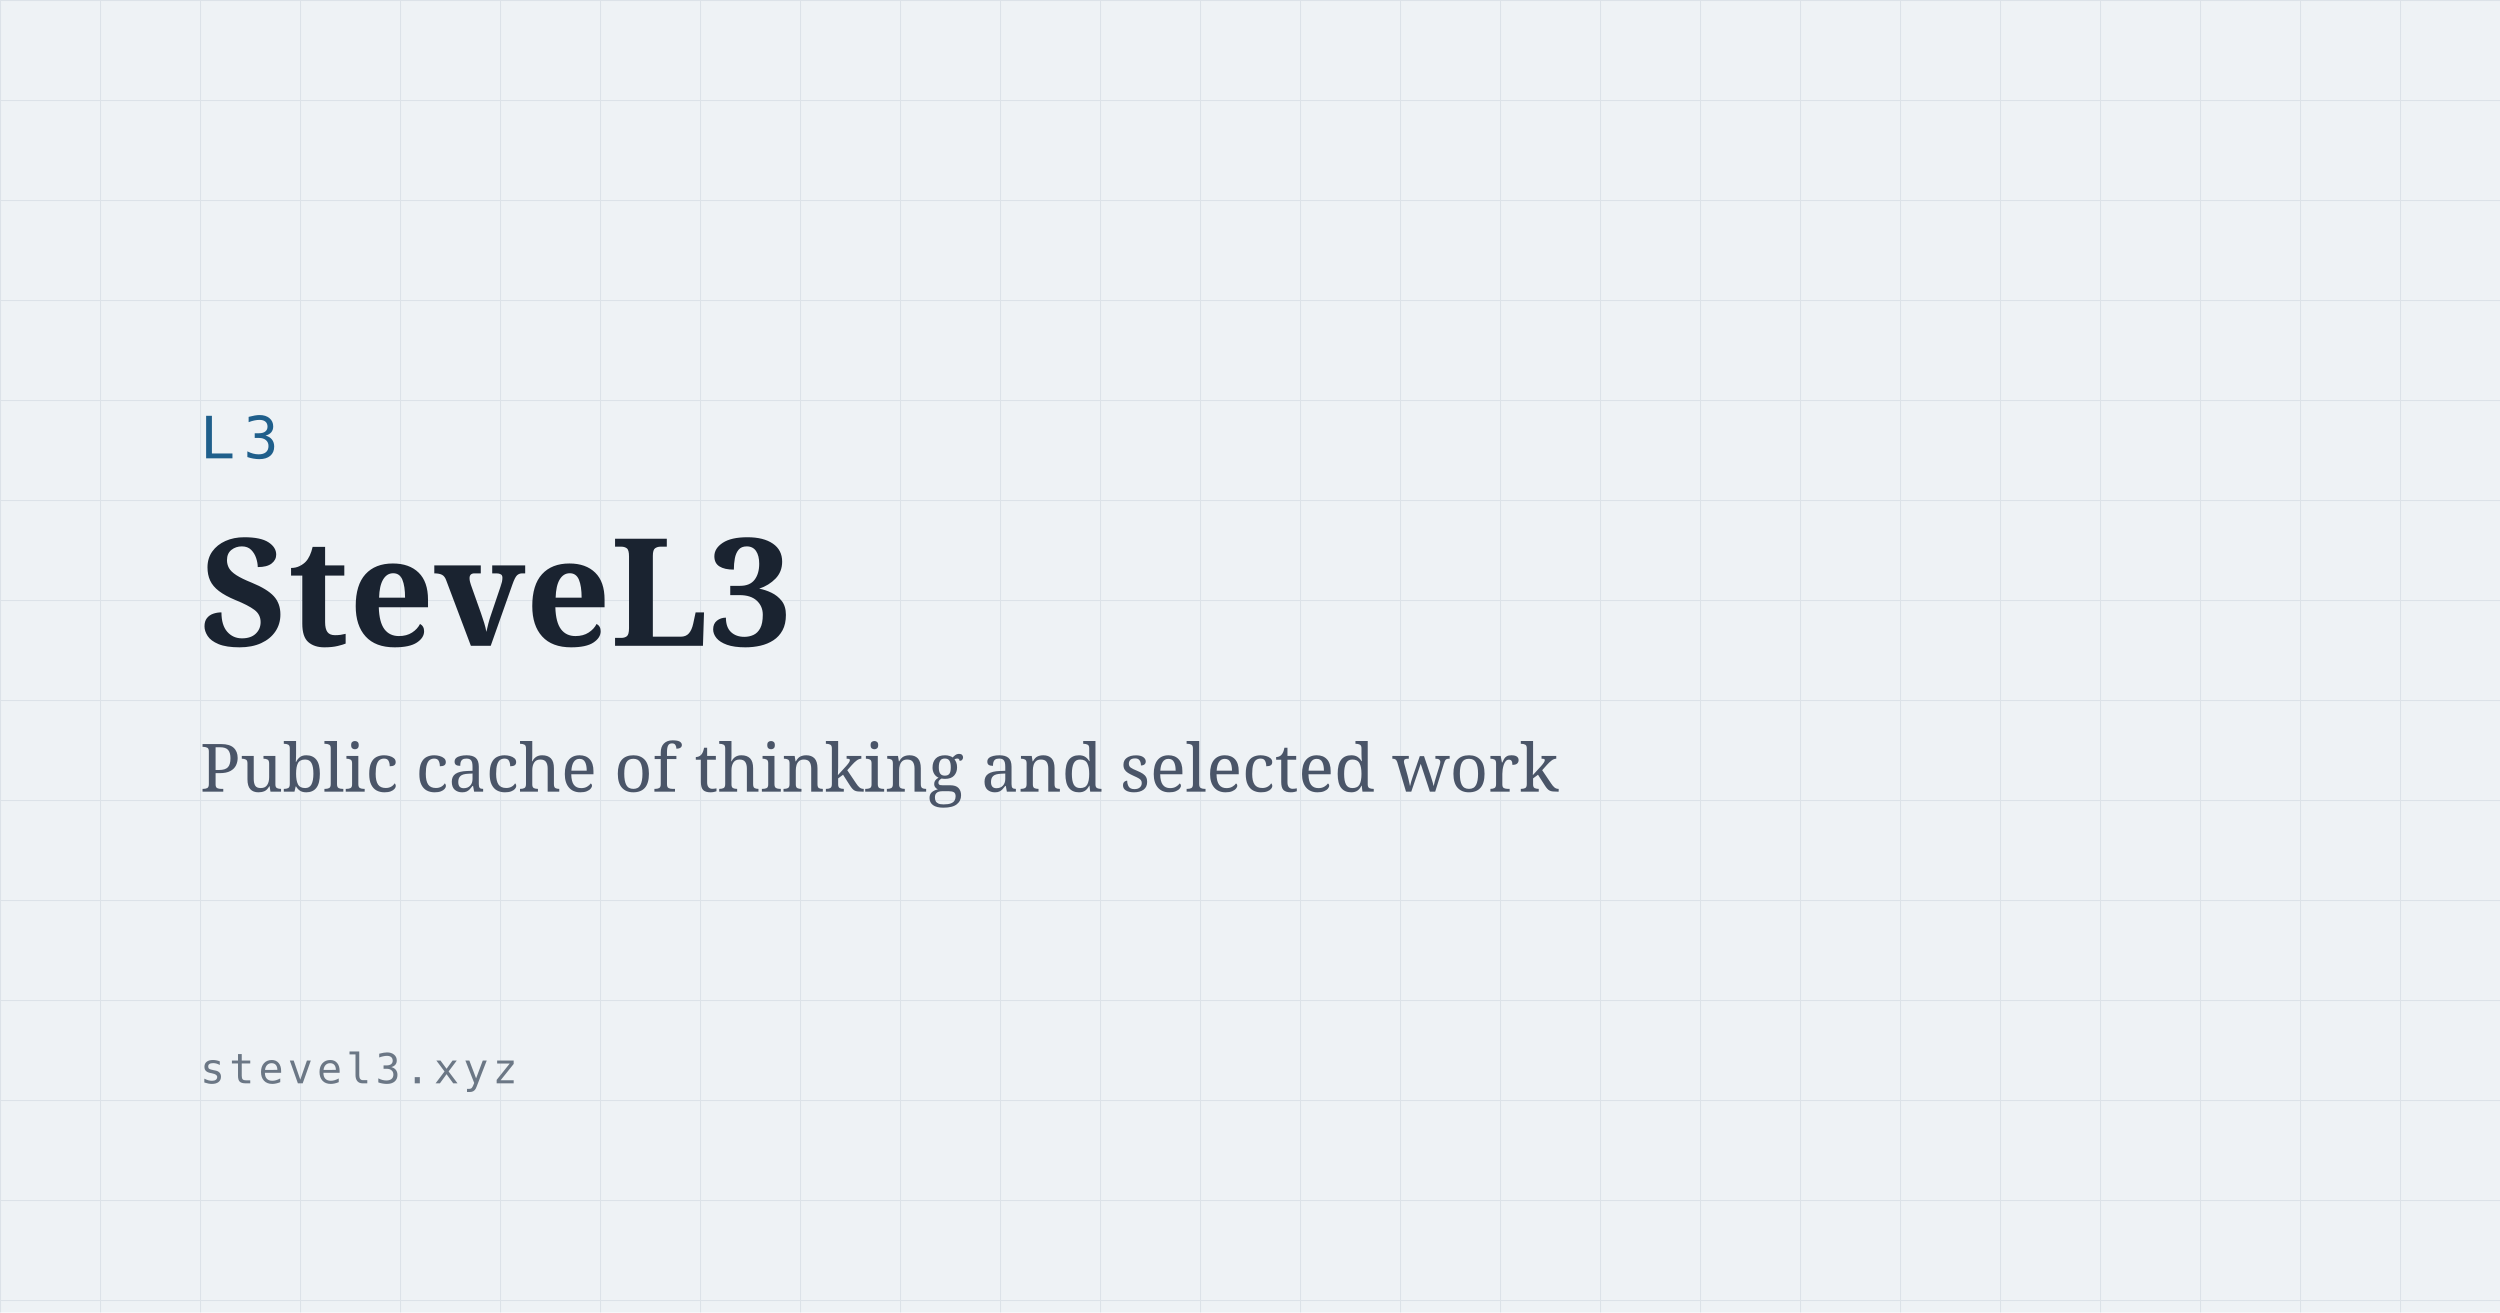
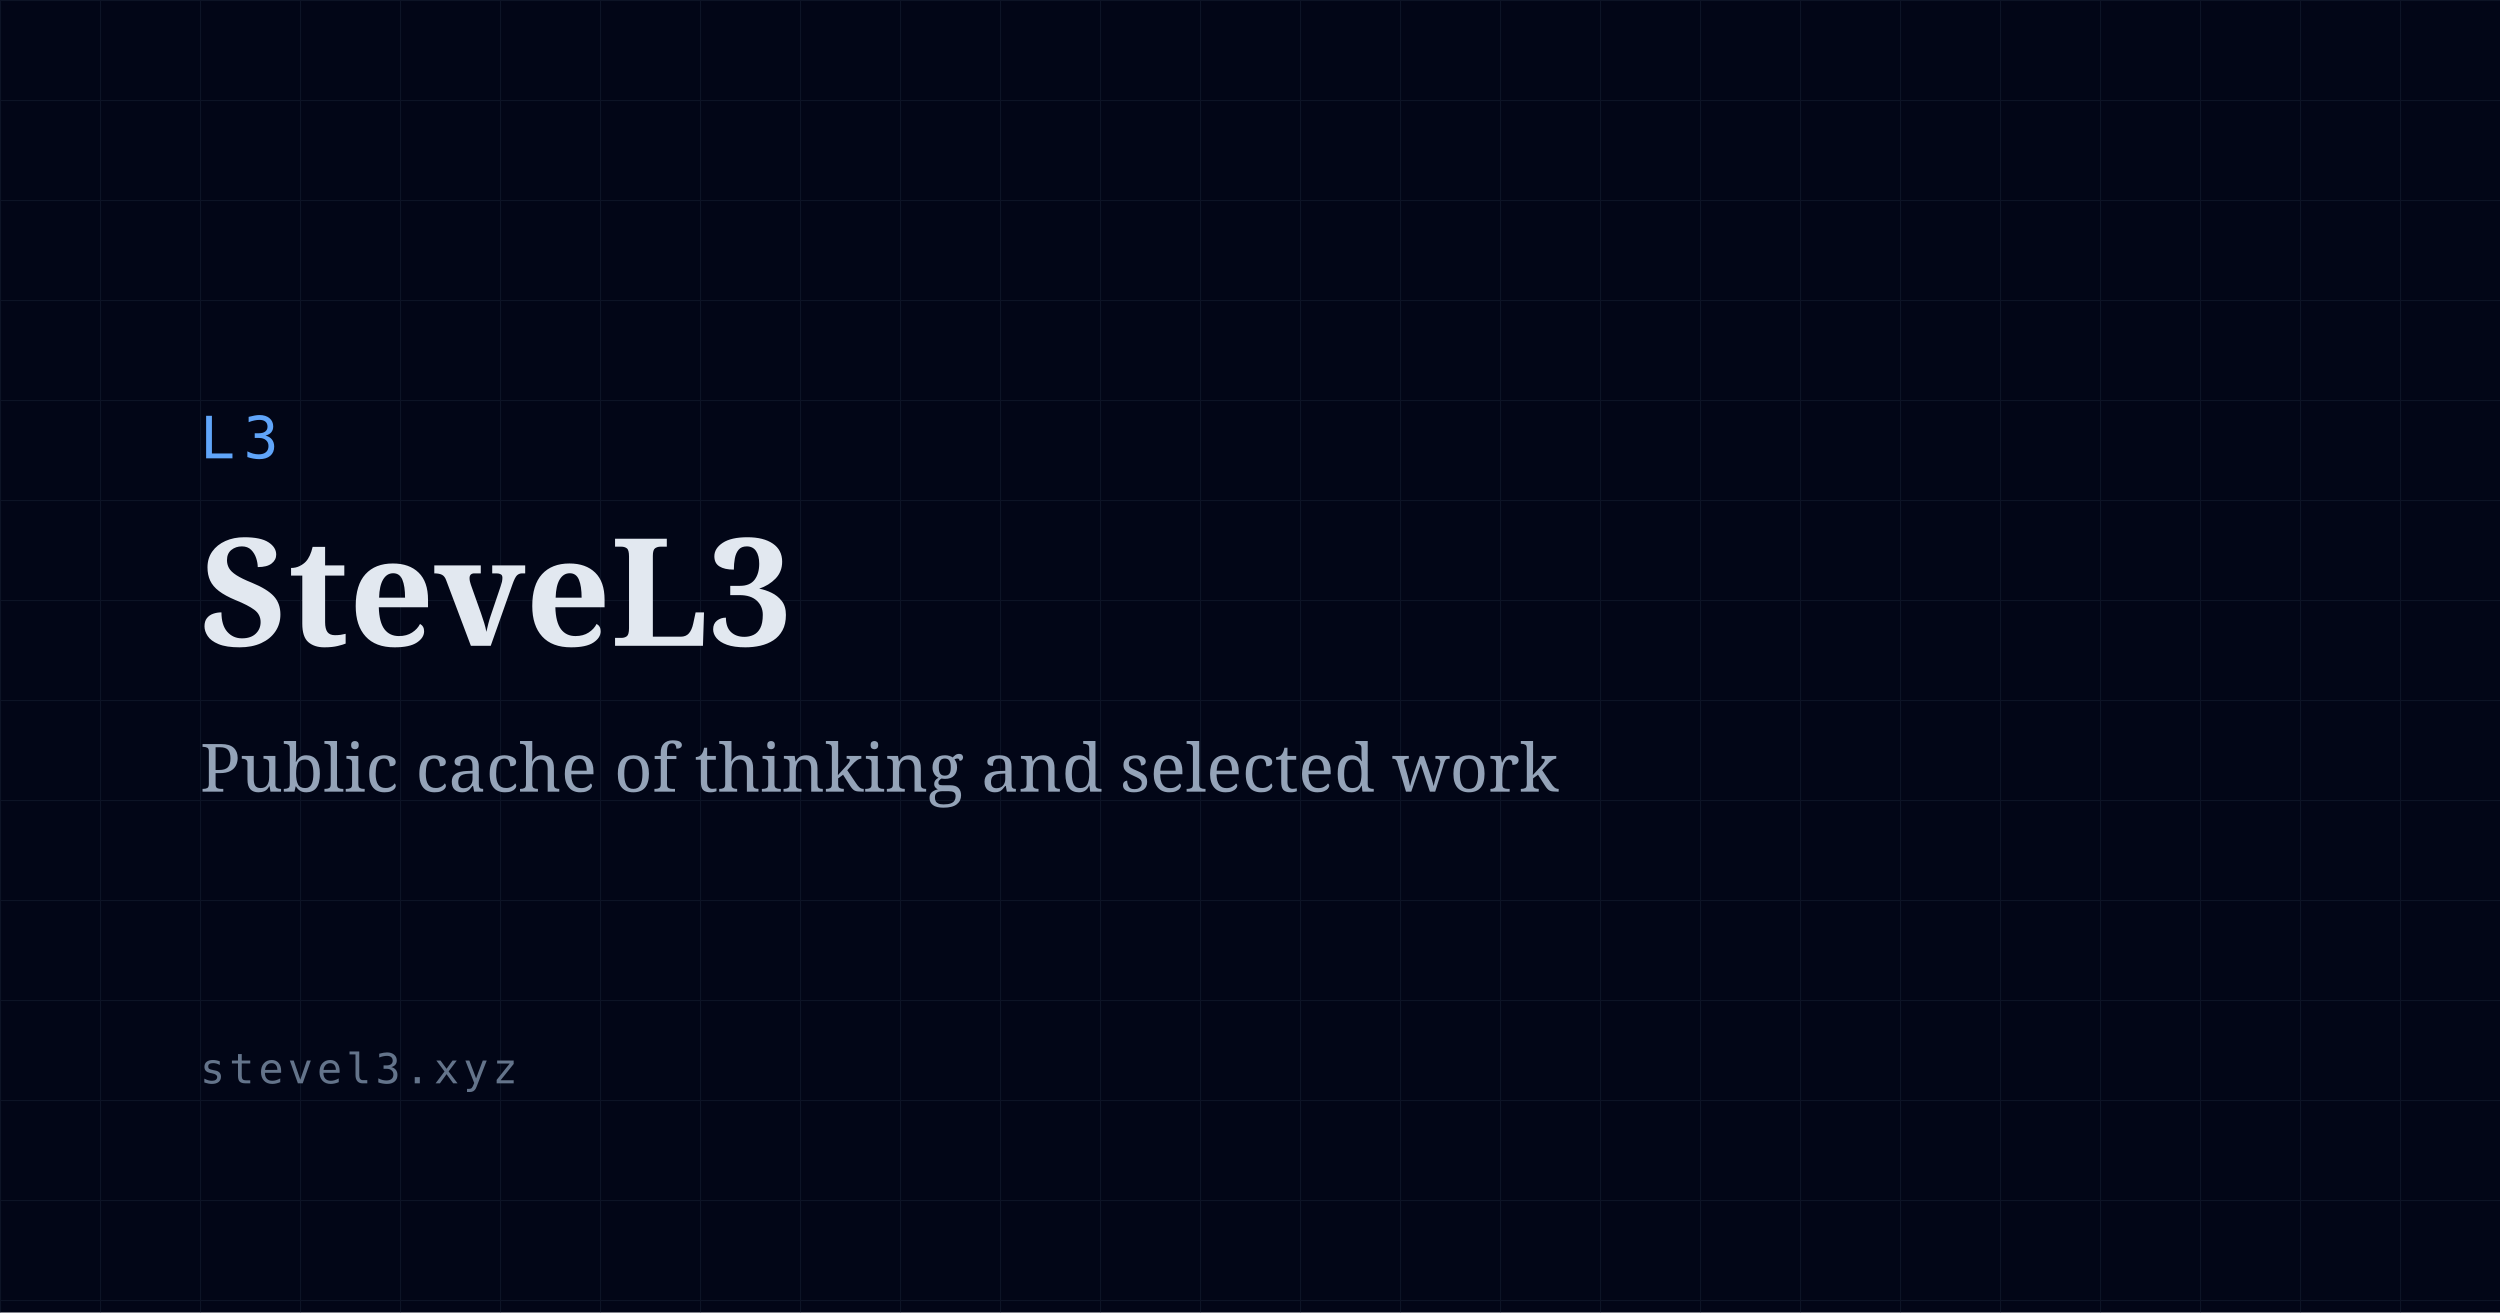
<svg xmlns="http://www.w3.org/2000/svg" width="1200" height="630" viewBox="0 0 1200 630" fill="none">
-   <rect width="1200" height="630" fill="#eef2f5" />
-   <rect x="0" y="0" width="1200" height="630" fill="url(#grid)" opacity="0.45" />
+   <rect width="1200" height="630" fill="#020617" />
+   <rect x="0" y="0" width="1200" height="630" fill="url(#grid)" opacity="0.4" />
  <defs>
    <pattern id="grid" width="48" height="48" patternUnits="userSpaceOnUse">
-       <path d="M48 0H0V48" fill="none" stroke="#c5ced8" stroke-width="1" />
+       <path d="M48 0H0V48" fill="none" stroke="#1e293b" stroke-width="1" />
    </pattern>
  </defs>
-   <text x="96" y="220" font-family="ui-monospace, monospace" font-size="28" fill="#1f5f8b" letter-spacing="4">L3</text>
-   <text x="96" y="310" font-family="Georgia, serif" font-size="72" font-weight="600" fill="#1a2330">SteveL3</text>
-   <text x="96" y="380" font-family="Georgia, serif" font-size="32" fill="#4a5568">Public cache of thinking and selected work</text>
-   <text x="96" y="520" font-family="ui-monospace, monospace" font-size="20" fill="#6b7785" letter-spacing="2">stevel3.xyz</text>
+   <text x="96" y="220" font-family="ui-monospace, monospace" font-size="28" fill="#60a5fa" letter-spacing="4">L3</text>
+   <text x="96" y="310" font-family="Georgia, serif" font-size="72" font-weight="600" fill="#e2e8f0">SteveL3</text>
+   <text x="96" y="380" font-family="Georgia, serif" font-size="32" fill="#94a3b8">Public cache of thinking and selected work</text>
+   <text x="96" y="520" font-family="ui-monospace, monospace" font-size="20" fill="#64748b" letter-spacing="2">stevel3.xyz</text>
</svg>
